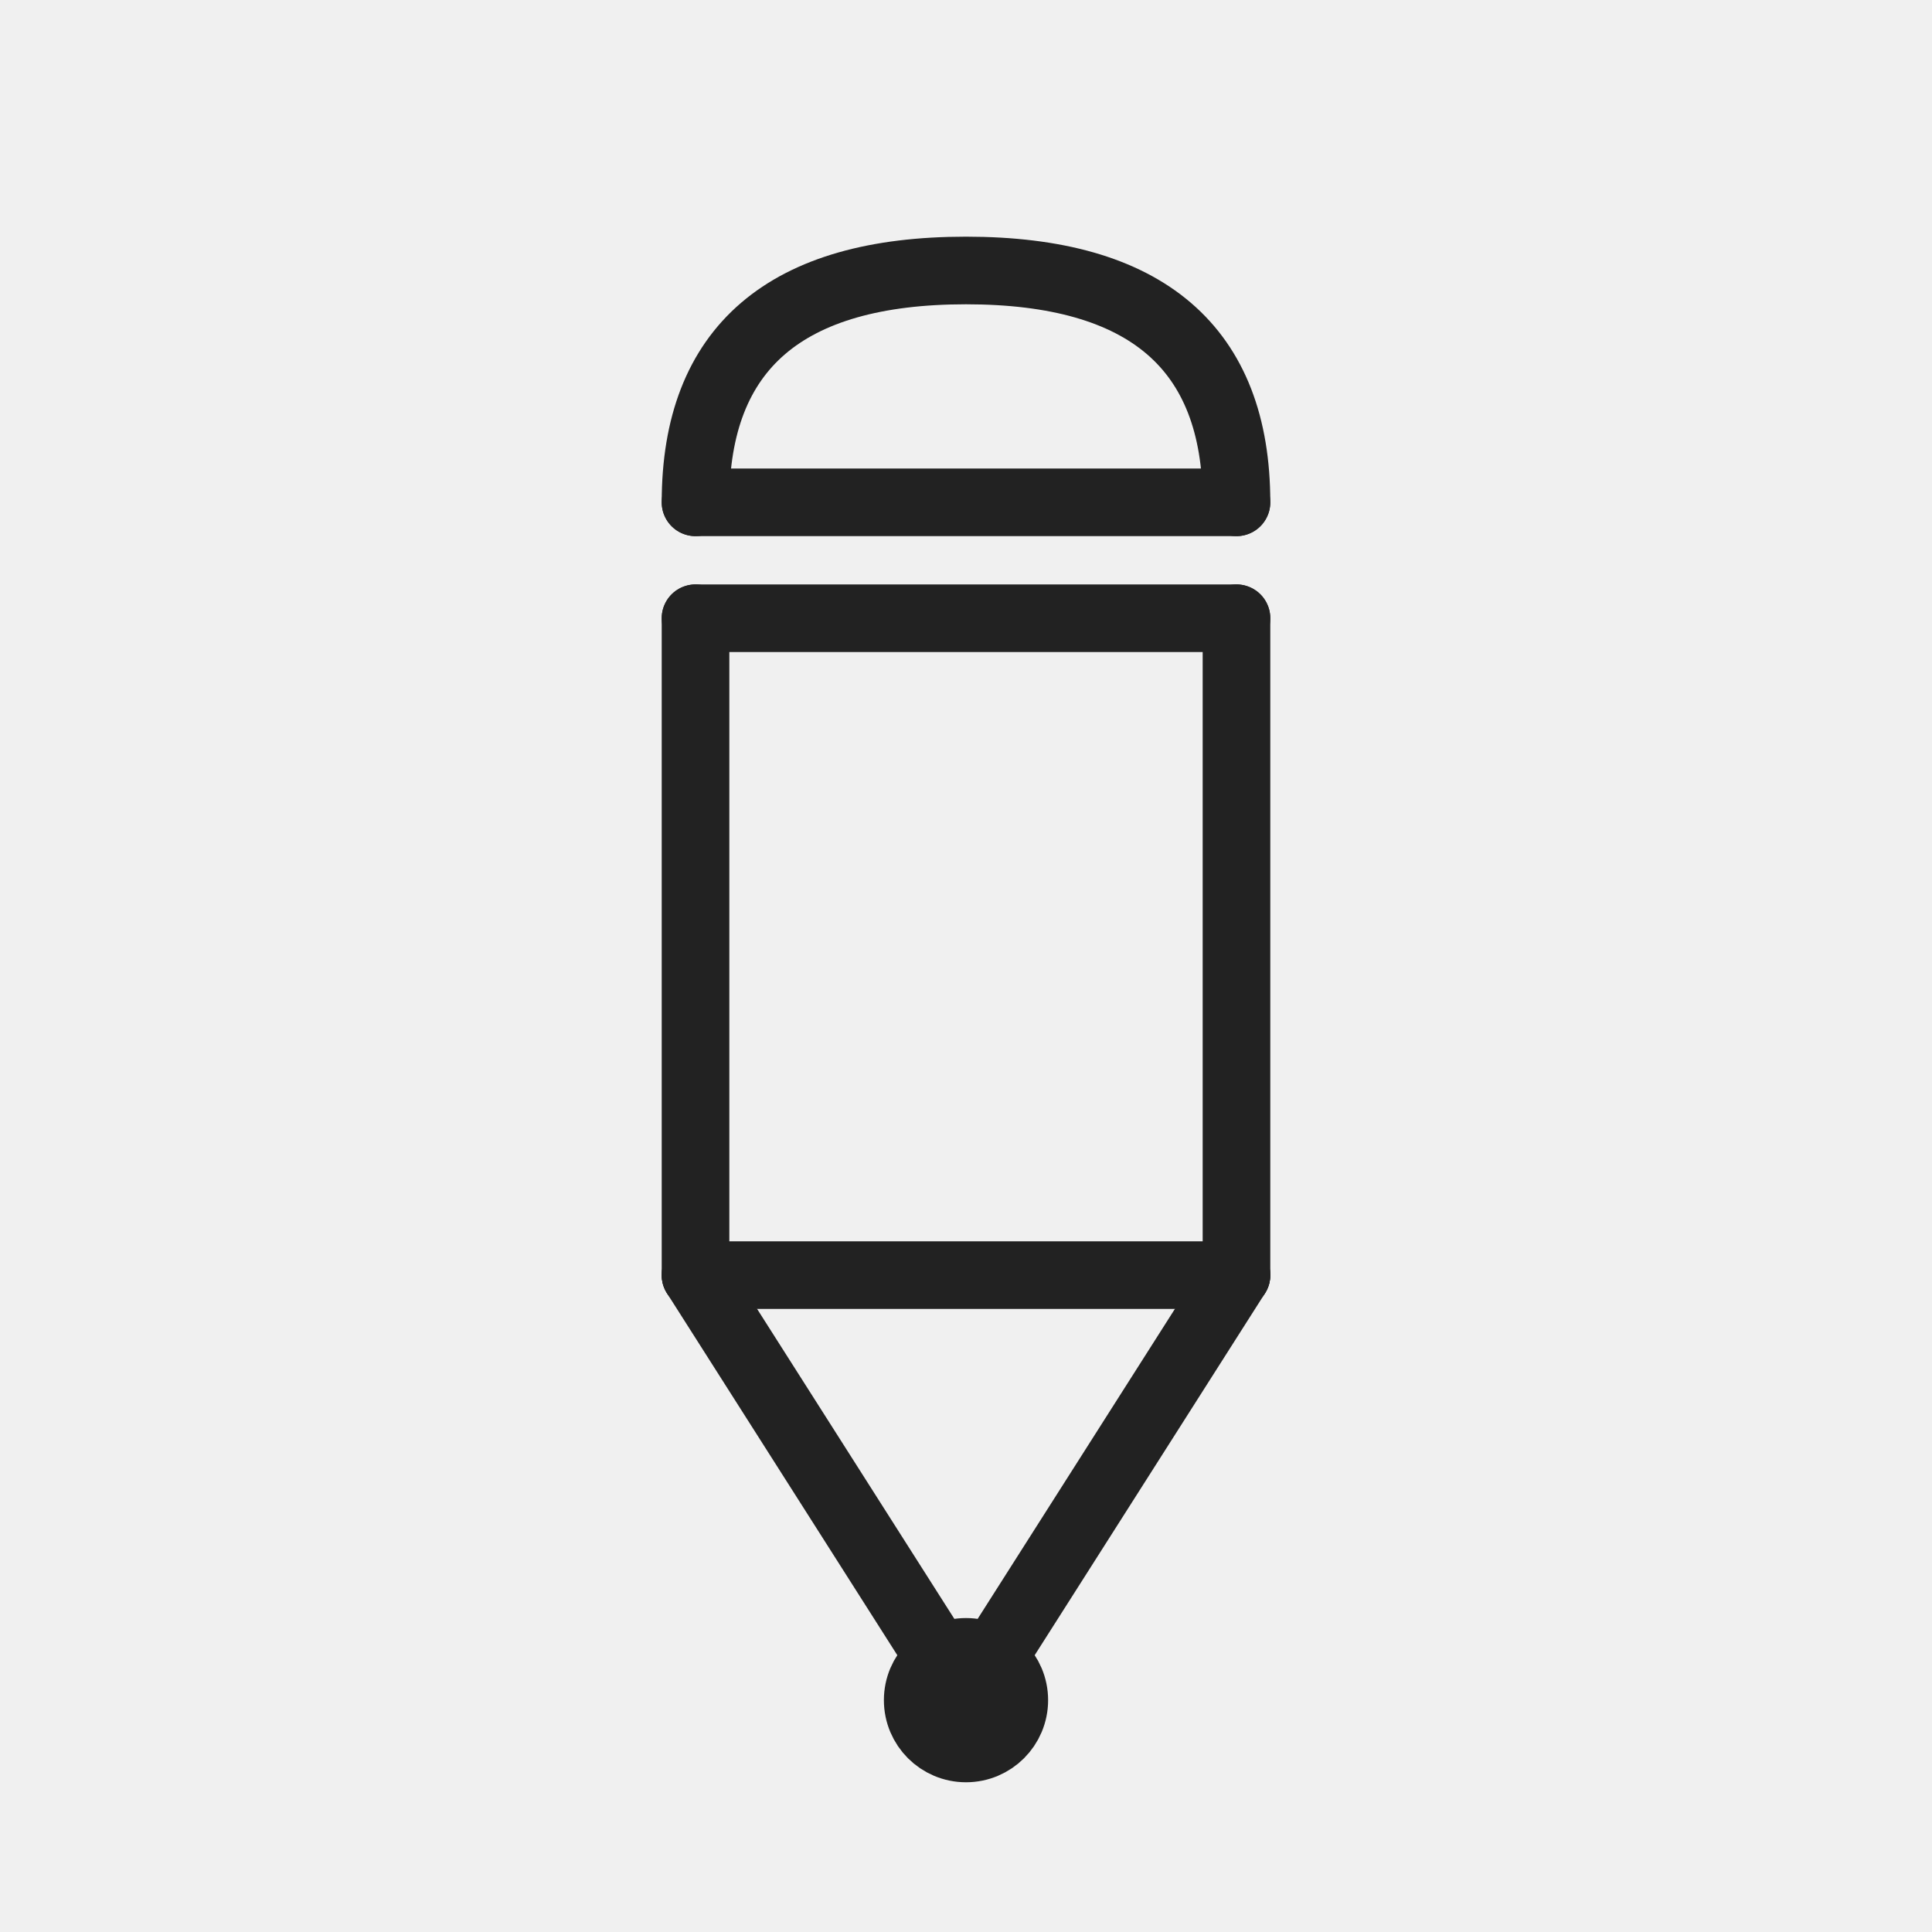
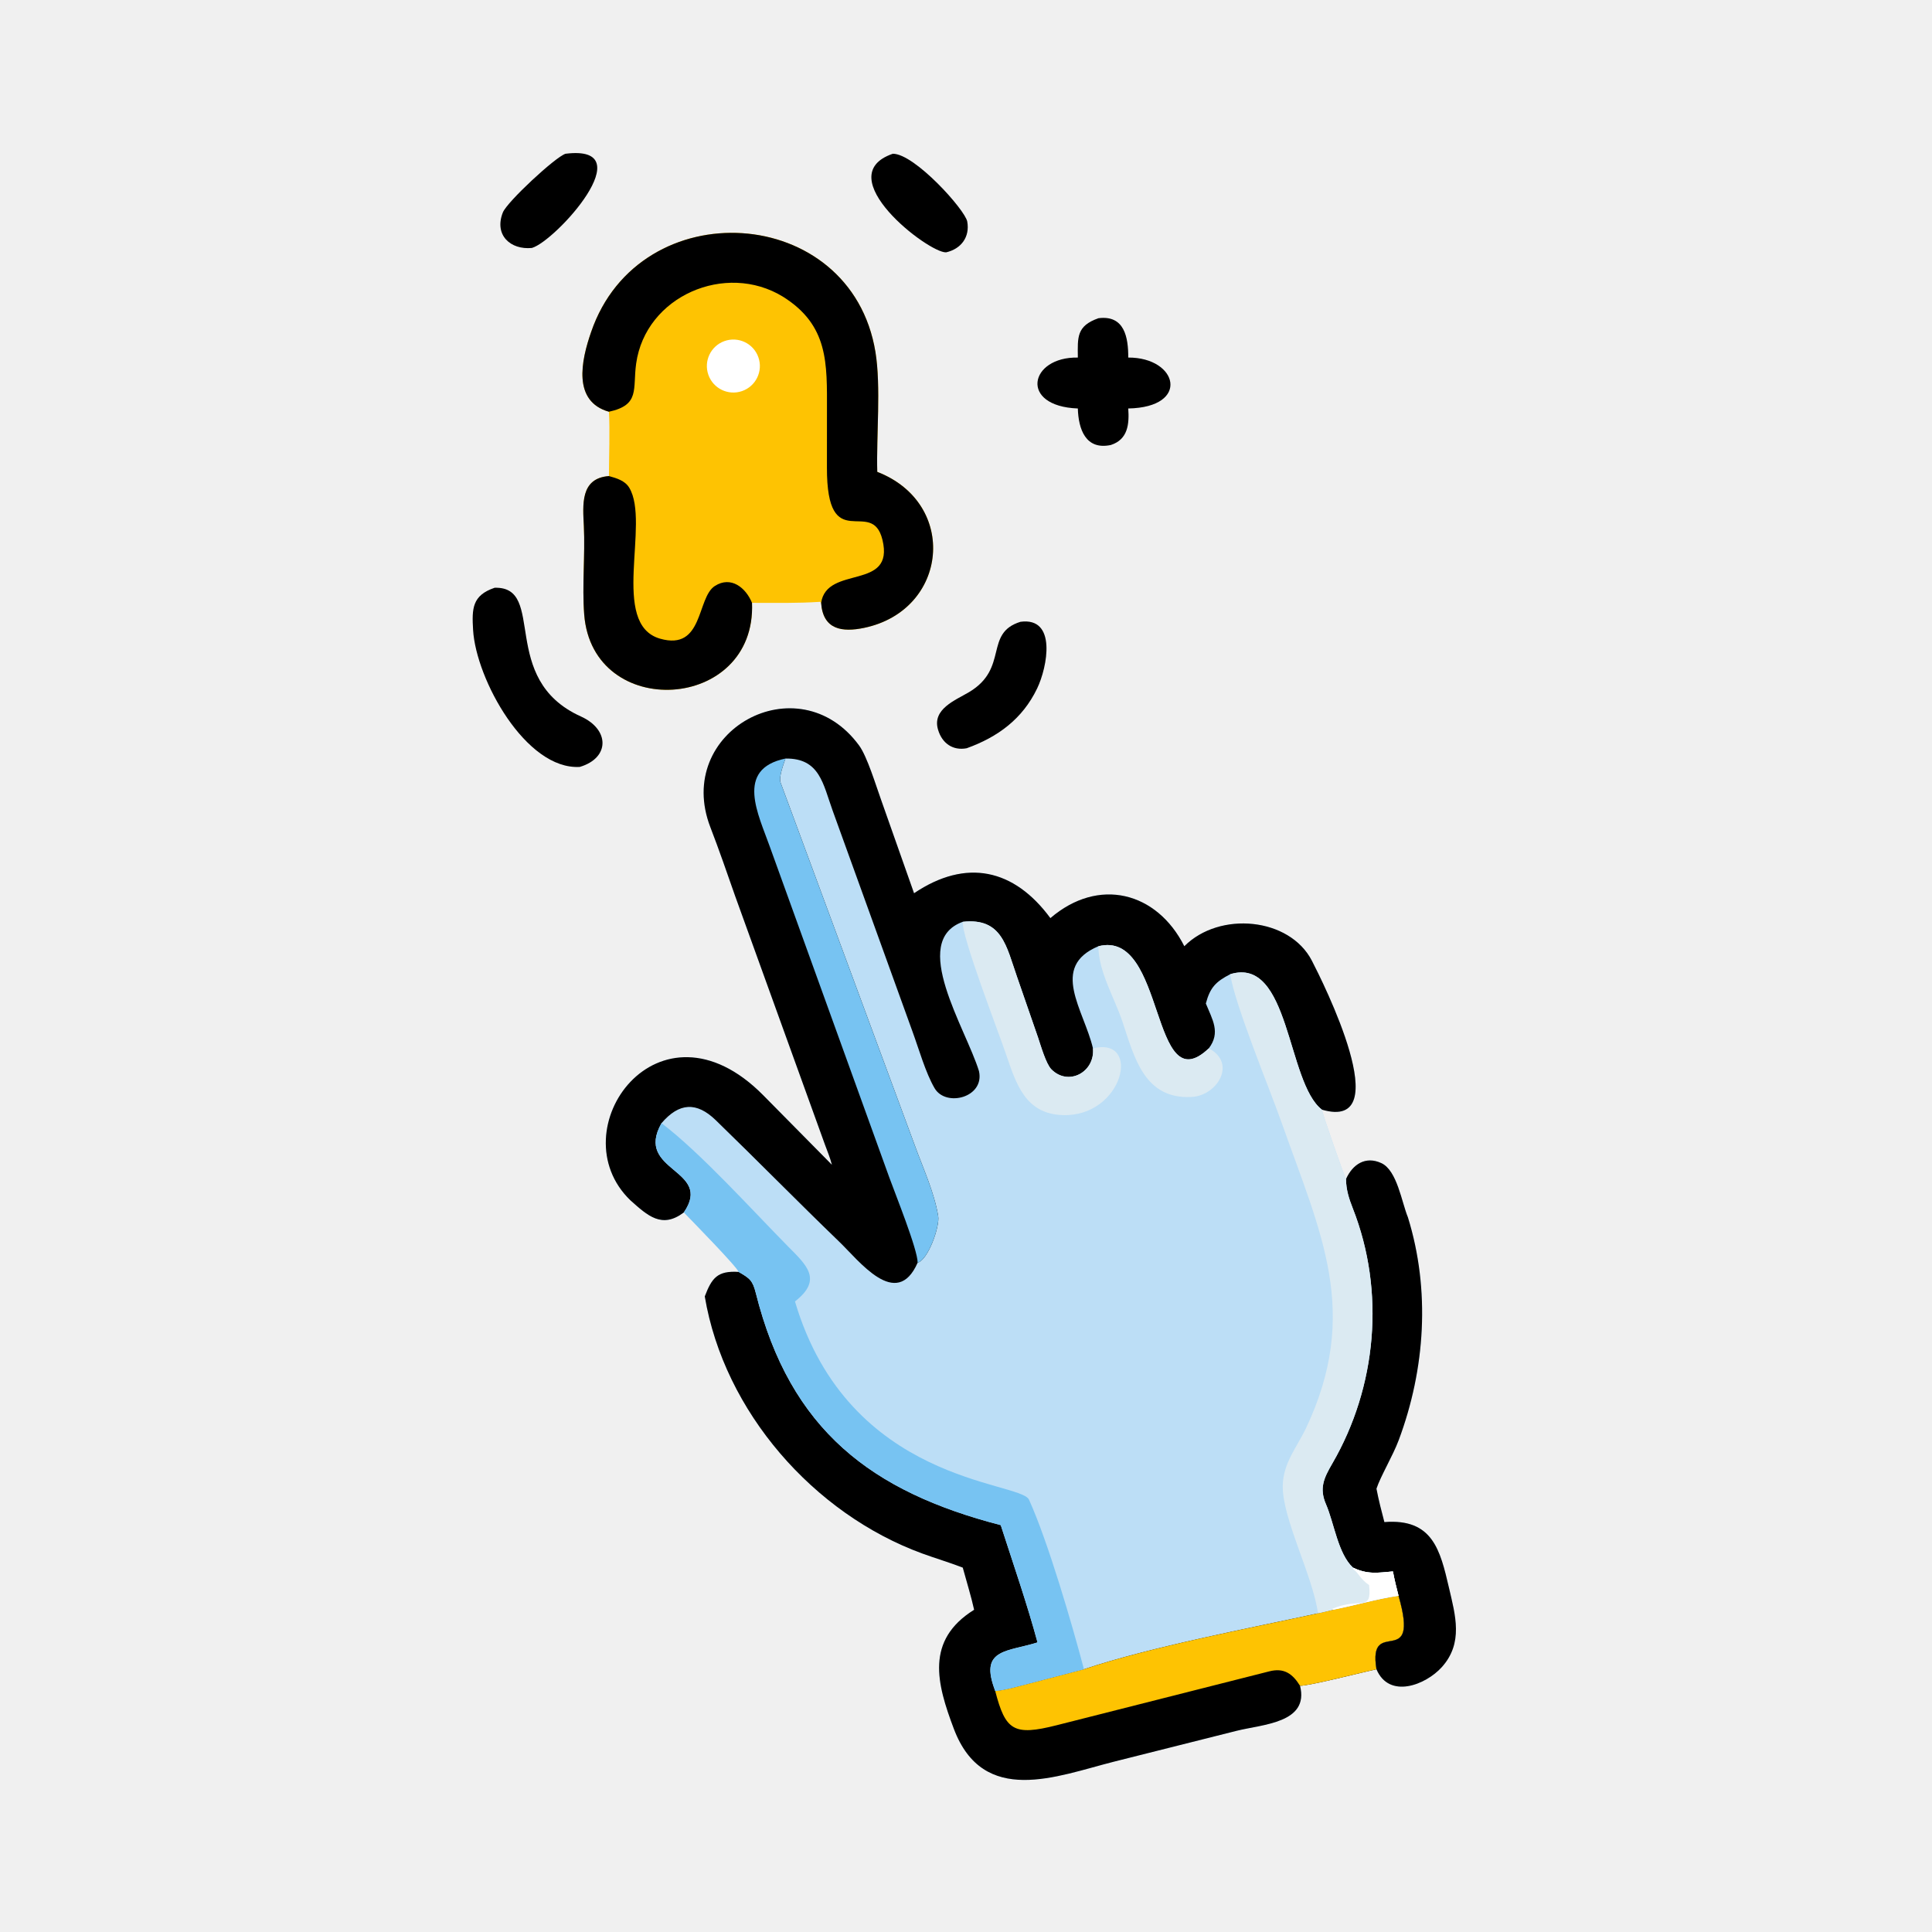
- <svg xmlns="http://www.w3.org/2000/svg" viewBox="0 0 100 100">
-   <g stroke="#222" stroke-width="3.5" stroke-linecap="round" stroke-linejoin="round" fill="none">
-     <path d="M36,26 Q36,14 50,14 Q64,14 64,26" />
-     <line x1="36" y1="26" x2="64" y2="26" />
-     <line x1="36" y1="32" x2="64" y2="32" />
-     <line x1="36" y1="32" x2="36" y2="66" />
-     <line x1="64" y1="32" x2="64" y2="66" />
-     <line x1="36" y1="66" x2="64" y2="66" />
-     <line x1="36" y1="66" x2="50" y2="88" />
-     <line x1="64" y1="66" x2="50" y2="88" />
-     <circle cx="50" cy="88" r="2.5" fill="#222" />
-   </g>
+ <svg xmlns="http://www.w3.org/2000/svg" width="1024" height="1024" viewBox="0 0 1024 1024">
+   <path fill="#BCDEF6" transform="scale(2 2)" d="M220.468 308.685C219.93 306.637 219.333 305.276 218.616 303.323L194.818 237.45C192.821 231.73 190.472 224.951 188.272 219.265C178.396 193.734 211.548 175.554 227.672 197.567C229.819 200.498 232.139 208.195 233.484 211.923L242.233 236.717C256.096 227.386 268.769 230.29 278.364 243.313C291.116 232.365 306.565 236.306 313.858 250.762C323.179 241.4 341.724 243.125 347.648 254.573C350.433 259.955 370.591 299.998 350.324 294.071C350.325 294.813 356.08 311.283 356.706 312.464C358.445 308.592 361.844 306.278 366.075 308.239C370.265 310.18 371.47 318.665 373.104 322.582C379.095 341.878 377.712 362.829 370.669 381.661C369.111 385.827 365.854 391.233 364.775 394.52C365.369 397.613 366.077 400.322 366.873 403.367C379.65 402.364 381.655 410.727 383.996 420.796C385.683 428.056 387.862 435.411 382.084 441.815C377.806 446.557 368.133 450.312 364.775 442.368C361.352 443.112 346.76 446.827 344.521 446.746C347.016 456.635 334.597 456.947 327.701 458.686L295.101 466.887C280.114 470.684 260.594 478.839 252.784 458.16C248.264 446.192 245.152 434.701 258.156 426.606C257.405 423.156 256.092 418.94 255.145 415.435C251.62 414.067 247.994 413.002 244.441 411.704C215.642 401.183 191.889 374.085 186.774 343.561C188.644 338.667 190.132 336.71 195.75 337.073C195.398 335.785 183.166 323.305 181.228 321.299C175.413 325.711 171.647 322.182 167.045 318.079C147.871 299.533 174.555 262.229 202.263 290.251L220.468 308.685Z" />
+   <path transform="scale(2 2)" d="M220.468 308.685C219.93 306.637 219.333 305.276 218.616 303.323L194.818 237.45C192.821 231.73 190.472 224.951 188.272 219.265C178.396 193.734 211.548 175.554 227.672 197.567C229.819 200.498 232.139 208.195 233.484 211.923L242.233 236.717C256.096 227.386 268.769 230.29 278.364 243.313C291.116 232.365 306.565 236.306 313.858 250.762C323.179 241.4 341.724 243.125 347.648 254.573C350.433 259.955 370.591 299.998 350.324 294.071C340.975 286.892 341.888 253.306 326.027 258.174C322.22 260.137 320.683 261.688 319.561 265.939C321.287 270.203 323.541 273.611 320.344 277.822C304.809 292.582 309.03 246.188 291.092 250.762C278.059 256.228 287.265 267.645 289.645 277.822C290.232 284.129 283.116 287.954 278.618 283.369C277.183 281.907 275.792 277.007 275.063 274.868L269.524 258.871C266.703 250.861 265.59 243.135 255.145 244.288C240.912 249.416 255.96 272.509 259.44 283.863C260.998 290.857 250.671 293.489 247.68 288.391C245.278 284.296 243.481 277.888 241.83 273.4L220.674 214.856C218.111 207.799 217.271 200.887 208.158 201.023C207.633 202.537 206.33 205.991 206.858 207.376L242.446 303.597C244.649 309.657 247.573 315.923 248.632 322.273C249.092 325.033 245.959 333.887 243.182 334.626C237.574 347.405 227.587 333.993 222.307 328.972C211.328 318.377 200.642 307.484 189.686 296.862C184.61 291.941 179.985 292.18 175.305 297.654C167.985 310.578 189.149 309.734 181.228 321.299C175.413 325.711 171.647 322.182 167.045 318.079C147.871 299.533 174.555 262.229 202.263 290.251L220.468 308.685Z" />
+   <path fill="#77C3F2" transform="scale(2 2)" d="M208.158 201.023C207.633 202.537 206.33 205.991 206.858 207.376L242.446 303.597C244.649 309.657 247.573 315.923 248.632 322.273C249.092 325.033 245.959 333.887 243.182 334.626C243.232 331.209 237.177 316.215 235.668 312.026L204.006 224.366C201.054 215.993 194.666 203.795 208.158 201.023Z" />
+   <path transform="scale(2 2)" d="M186.774 343.561C188.644 338.667 190.132 336.71 195.75 337.073C198.685 338.772 199.453 339.296 200.307 342.702C209.431 379.067 231.024 395.325 265.207 404.178C268.377 414.001 272.296 425.349 274.954 435.258C267.195 437.719 259.881 436.93 263.337 446.978L263.746 448.144C266.508 447.883 269.988 446.861 272.749 446.158L287.263 442.368C304.65 436.515 331.207 431.472 349.278 427.556C350.638 427.253 351.921 426.955 353.272 426.606C359.267 425.46 364.354 423.845 370.629 422.903C376.451 443.241 362.381 427.835 364.775 442.368C361.352 443.112 346.76 446.827 344.521 446.746C347.016 456.635 334.597 456.947 327.701 458.686L295.101 466.887C280.114 470.684 260.594 478.839 252.784 458.16C248.264 446.192 245.152 434.701 258.156 426.606C257.405 423.156 256.092 418.94 255.145 415.435C251.62 414.067 247.994 413.002 244.441 411.704C215.642 401.183 191.889 374.085 186.774 343.561Z" />
+   <path fill="#FEC302" transform="scale(2 2)" d="M353.272 426.606C359.267 425.46 364.354 423.845 370.629 422.903C376.451 443.241 362.381 427.835 364.775 442.368C361.352 443.112 346.76 446.827 344.521 446.746C342.51 443.509 340.249 441.941 336.393 442.922C317.601 447.705 298.793 452.458 279.99 457.215C268.619 460.091 266.464 458.609 263.746 448.144C266.508 447.883 269.988 446.861 272.749 446.158L287.263 442.368C304.65 436.515 331.207 431.472 349.278 427.556C350.638 427.253 351.921 426.955 353.272 426.606Z" />
+   <path transform="scale(2 2)" d="M356.706 312.464C358.445 308.592 361.844 306.278 366.075 308.239C370.265 310.18 371.47 318.665 373.104 322.582C379.095 341.878 377.712 362.829 370.669 381.661C369.111 385.827 365.854 391.233 364.775 394.52C365.369 397.613 366.077 400.322 366.873 403.367C379.65 402.364 381.655 410.727 383.996 420.796C385.683 428.056 387.862 435.411 382.084 441.815C377.806 446.557 368.133 450.312 364.775 442.368C362.381 427.835 376.451 443.241 370.629 422.903C370.045 420.65 369.577 418.744 369.137 416.447C365.054 416.813 362.391 417.285 358.55 415.435C354.569 411.717 353.57 403.636 351.402 398.643C349.562 394.406 350.852 391.673 353.067 387.862C364.879 367.535 367.15 342.229 358.526 320.284C357.5 317.672 356.732 315.316 356.706 312.464Z" />
+   <path fill="#77C3F2" transform="scale(2 2)" d="M175.305 297.654C185.554 305.386 199.595 320.964 208.836 330.317C213.699 335.24 218.136 339.091 210.675 344.894C224.926 393.115 270.17 392.474 272.675 397.385C277.777 408.619 284.114 430.479 287.263 442.368L272.749 446.158C269.988 446.861 266.508 447.883 263.746 448.144L263.337 446.978C259.881 436.93 267.195 437.719 274.954 435.258C272.296 425.349 268.377 414.001 265.207 404.178C231.024 395.325 209.431 379.067 200.307 342.702C199.453 339.296 198.685 338.772 195.75 337.073C195.398 335.785 183.166 323.305 181.228 321.299C189.149 309.734 167.985 310.578 175.305 297.654Z" />
+   <path fill="#DBEAF2" transform="scale(2 2)" d="M326.027 258.174C341.888 253.306 340.975 286.892 350.324 294.071C350.325 294.813 356.08 311.283 356.706 312.464C356.732 315.316 357.5 317.672 358.526 320.284C367.15 342.229 364.879 367.535 353.067 387.862C350.852 391.673 349.562 394.406 351.402 398.643C353.57 403.636 354.569 411.717 358.55 415.435C362.391 417.285 365.054 416.813 369.137 416.447C369.577 418.744 370.045 420.65 370.629 422.903C364.354 423.845 359.267 425.46 353.272 426.606C351.921 426.955 350.638 427.253 349.278 427.556C347.915 417.566 339.753 402.337 339.944 393.676C340.075 387.789 343.526 383.738 346.008 378.695C360.684 347.78 350.023 326.943 339.599 297.392C336.445 288.45 327.171 266.07 326.027 258.174Z" />
+   <path fill="white" transform="scale(2 2)" d="M358.55 415.435C362.391 417.285 365.054 416.813 369.137 416.447C369.577 418.744 370.045 420.65 370.629 422.903C364.354 423.845 359.267 425.46 353.272 426.606L353.1 426.351C360.49 423.16 363.582 427.388 362.826 420.059C360.323 418.37 360.055 416.784 358.629 415.875L358.55 415.435Z" />
+   <path fill="#DBEAF2" transform="scale(2 2)" d="M255.145 244.288C265.59 243.135 266.703 250.861 269.524 258.871L275.063 274.868C275.792 277.007 277.183 281.907 278.618 283.369C283.116 287.954 290.232 284.129 289.645 277.822C302.674 274.634 297.679 296.035 281.621 295.515C271.685 295.193 269.29 287.2 266.587 279.333C264.668 273.626 254.817 248.202 255.145 244.288Z" />
+   <path fill="#DBEAF2" transform="scale(2 2)" d="M291.092 250.762C309.03 246.188 304.809 292.582 320.344 277.822C327.852 281.768 322.581 290.385 315.744 290.708C303.246 291.338 300.619 280.225 297.468 270.77C295.396 264.551 291.059 257.365 291.092 250.762Z" />
+   <path fill="#FEC302" transform="scale(2 2)" d="M161.373 109.115C151.713 106.383 153.995 95.625 156.655 87.982C169.484 50.52 225.561 53.842 232.004 93.309C233.499 102.468 232.22 115.479 232.484 125.049C254.09 133.439 251.299 161.72 229.007 166.387C223.236 167.595 218.094 166.924 217.607 159.761L217.364 159.488C211.301 159.885 205.366 159.771 199.29 159.761C200.484 188.654 156.996 191.17 154.82 162.839C154.236 155.231 155.092 147.125 154.73 139.446C154.467 133.835 153.704 126.744 161.373 126.161C161.389 121.134 161.656 113.93 161.373 109.115Z" />
+   <path transform="scale(2 2)" d="M161.373 109.115C151.713 106.383 153.995 95.625 156.655 87.982C169.484 50.52 225.561 53.842 232.004 93.309C233.499 102.468 232.22 115.479 232.484 125.049C254.09 133.439 251.299 161.72 229.007 166.387C223.236 167.595 218.094 166.924 217.607 159.761C219.117 149.63 237.162 156.653 233.857 143.054C231.035 131.436 219.077 147.74 219.146 123.875L219.152 108.88C219.169 96.286 219.618 86.225 207.476 78.614C192.297 69.324 171.06 78.465 168.583 96.381C167.648 103.145 169.666 107.31 161.373 109.115Z" />
+   <path transform="scale(2 2)" d="M161.373 126.161C163.372 126.719 165.616 127.356 166.758 129.251C172.39 138.589 161.529 165.427 174.941 169.26C186.48 172.557 184.608 158.397 189.438 155.294C193.76 152.518 197.675 155.81 199.29 159.761C200.484 188.654 156.996 191.17 154.82 162.839C154.236 155.231 155.092 147.125 154.73 139.446C154.467 133.835 153.704 126.744 161.373 126.161Z" />
+   <path fill="white" transform="scale(2 2)" d="M191.961 90.401C195.63 89.073 199.678 90.991 200.974 94.672C202.27 98.352 200.317 102.383 196.626 103.648C192.979 104.897 189.007 102.973 187.726 99.337C186.446 95.701 188.336 91.712 191.961 90.401Z" />
+   <path transform="scale(2 2)" d="M131.084 155.763C144.961 155.359 131.947 179.952 153.935 189.867C161.607 193.327 161.645 200.866 153.654 203.24C139.371 204.083 126.158 180.031 125.374 166.958C125.033 161.274 125.122 157.785 131.084 155.763Z" />
+   <path transform="scale(2 2)" d="M291.092 84.333C298.023 83.43 299.019 89.447 298.999 94.757C312.172 94.704 315.556 107.939 298.999 108.251C299.284 112.348 298.945 116.453 294.384 117.926C287.709 119.353 285.786 113.708 285.64 108.251C269.981 107.657 272.819 94.516 285.64 94.757C285.586 89.342 285.266 86.397 291.092 84.333Z" />
+   <path transform="scale(2 2)" d="M270.442 164.78C280.147 163.484 277.566 176.802 274.854 182.445C270.958 190.551 264.413 195.33 256.174 198.296C252.507 198.983 249.654 196.974 248.598 193.392C246.933 187.89 253.288 185.528 256.833 183.407C267.434 177.067 260.689 167.798 270.442 164.78Z" />
+   <path transform="scale(2 2)" d="M236.605 40.746C242.385 40.711 255.773 55.624 256.331 58.72C257.068 62.816 254.7 65.97 250.728 66.874C246.105 67.095 219.472 46.624 236.605 40.746Z" />
+   <path transform="scale(2 2)" d="M149.878 40.746C170.611 38.172 147.205 63.936 140.953 65.711C135.345 66.26 130.885 62.355 133.255 56.313C134.353 53.515 147.225 41.553 149.878 40.746Z" />
</svg>
